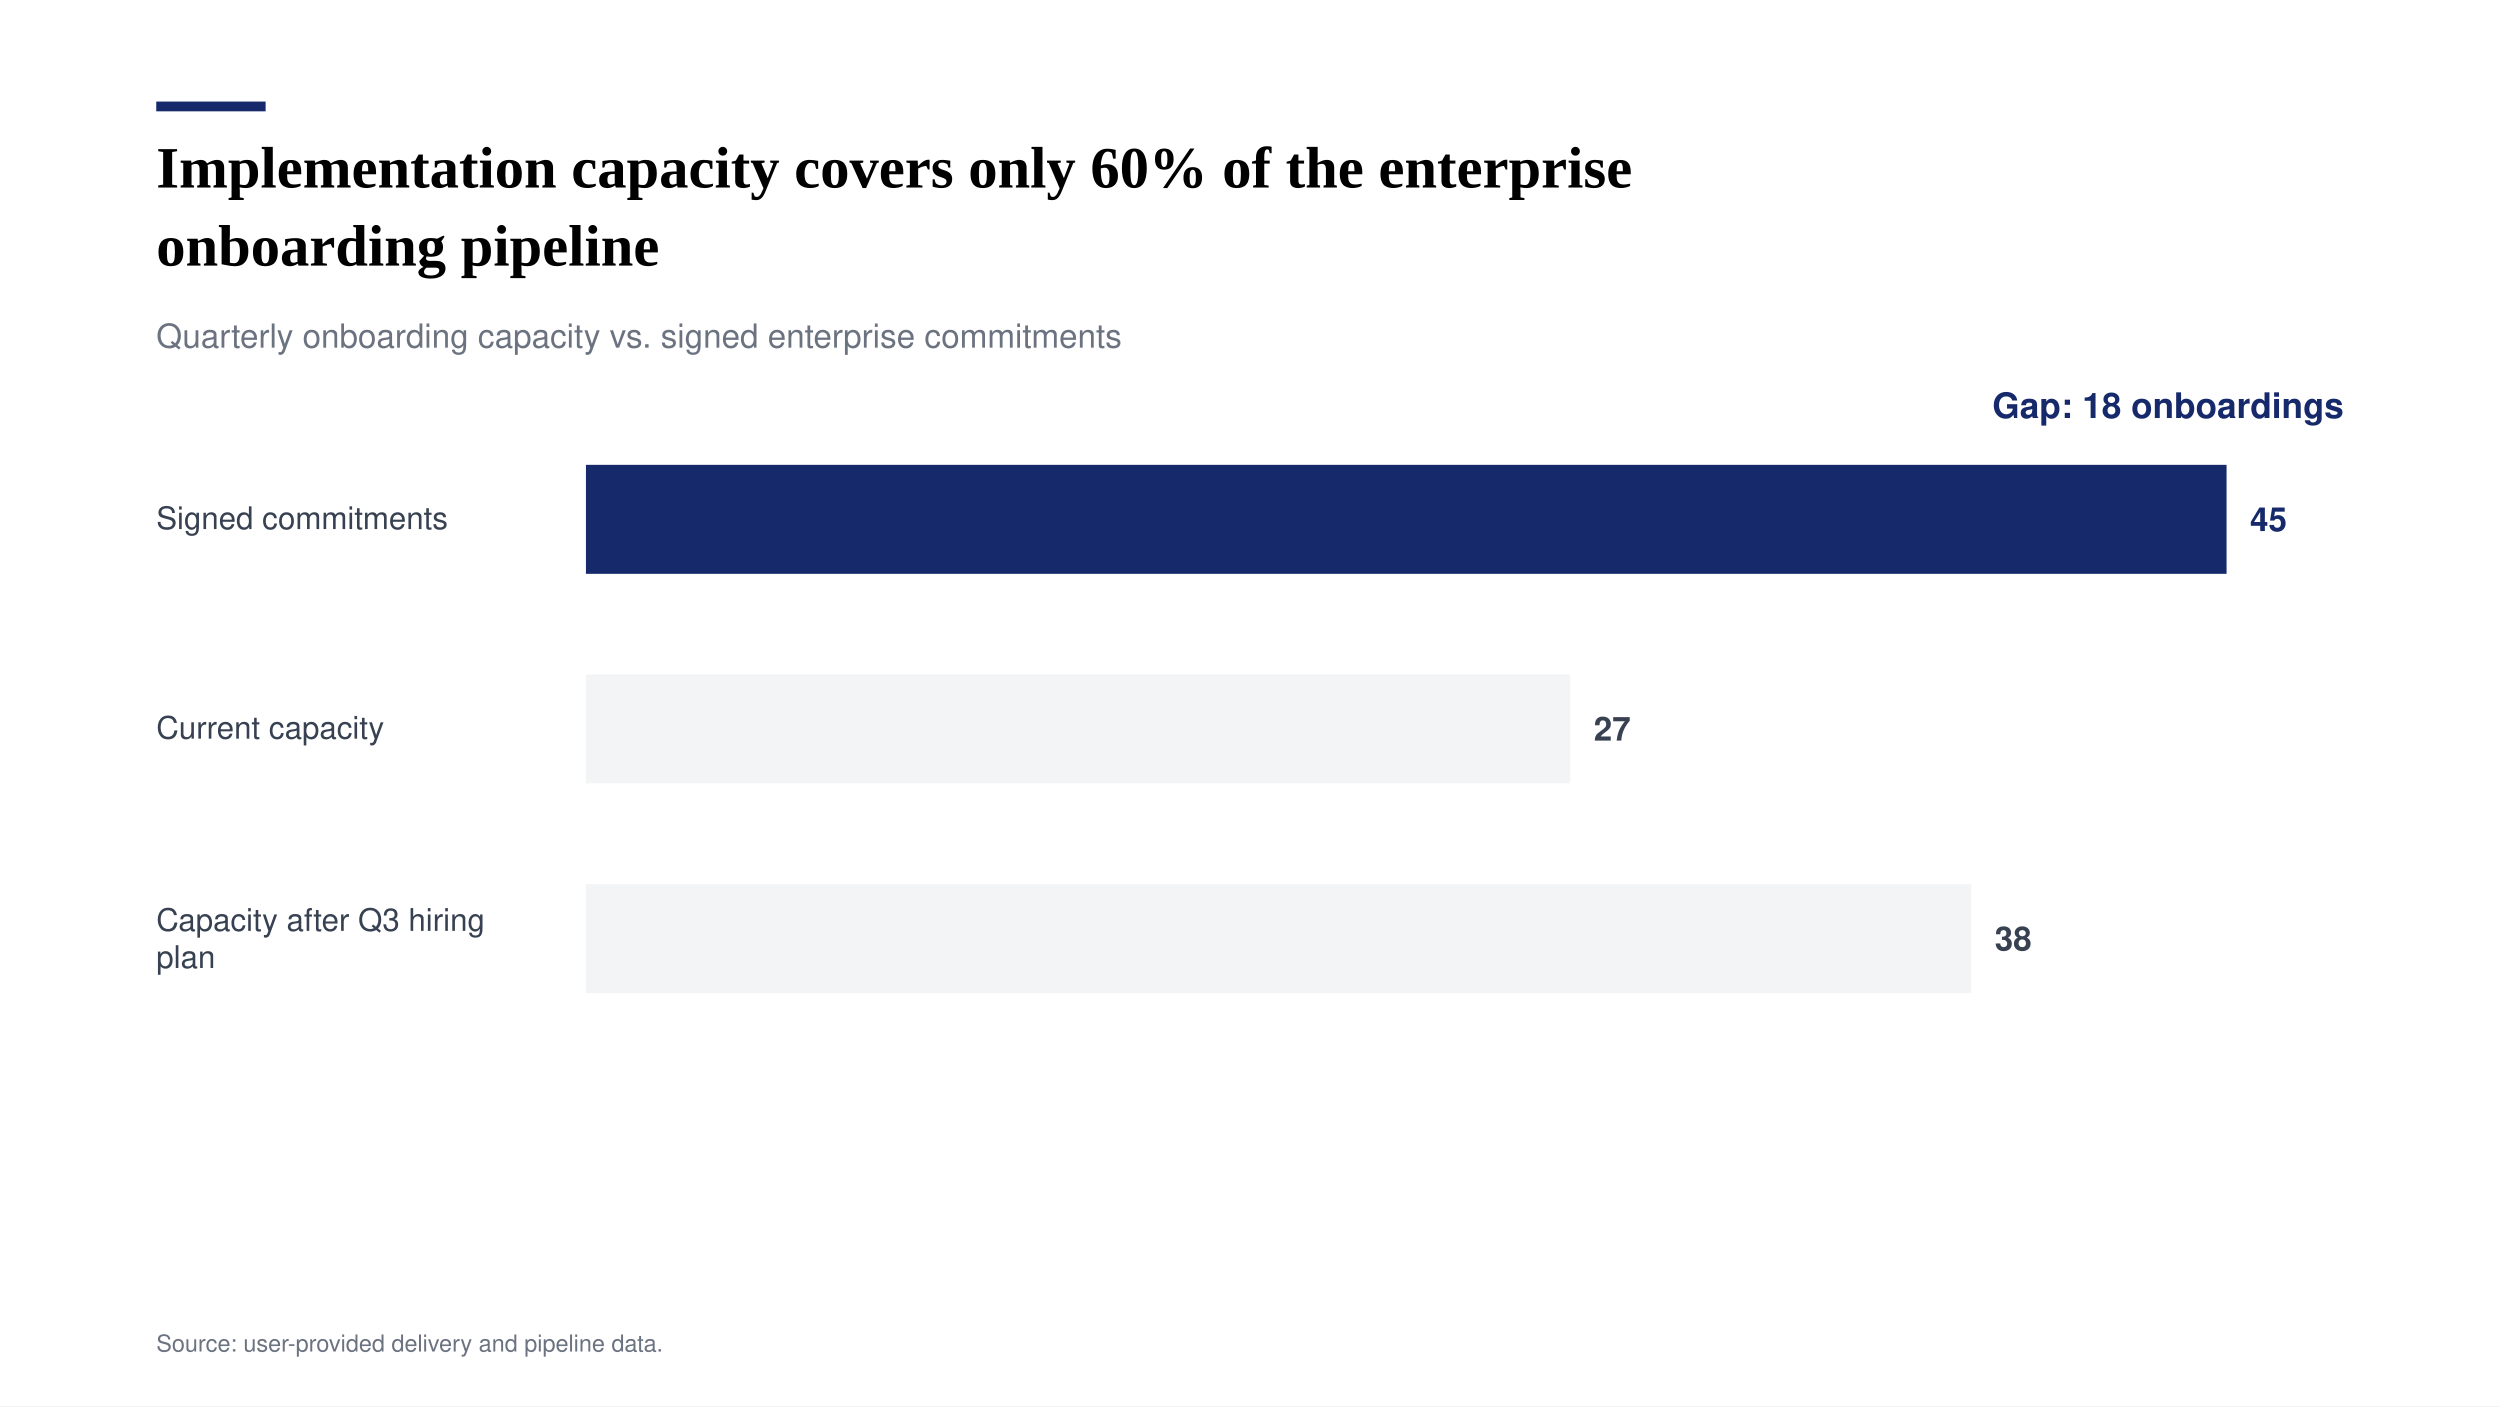
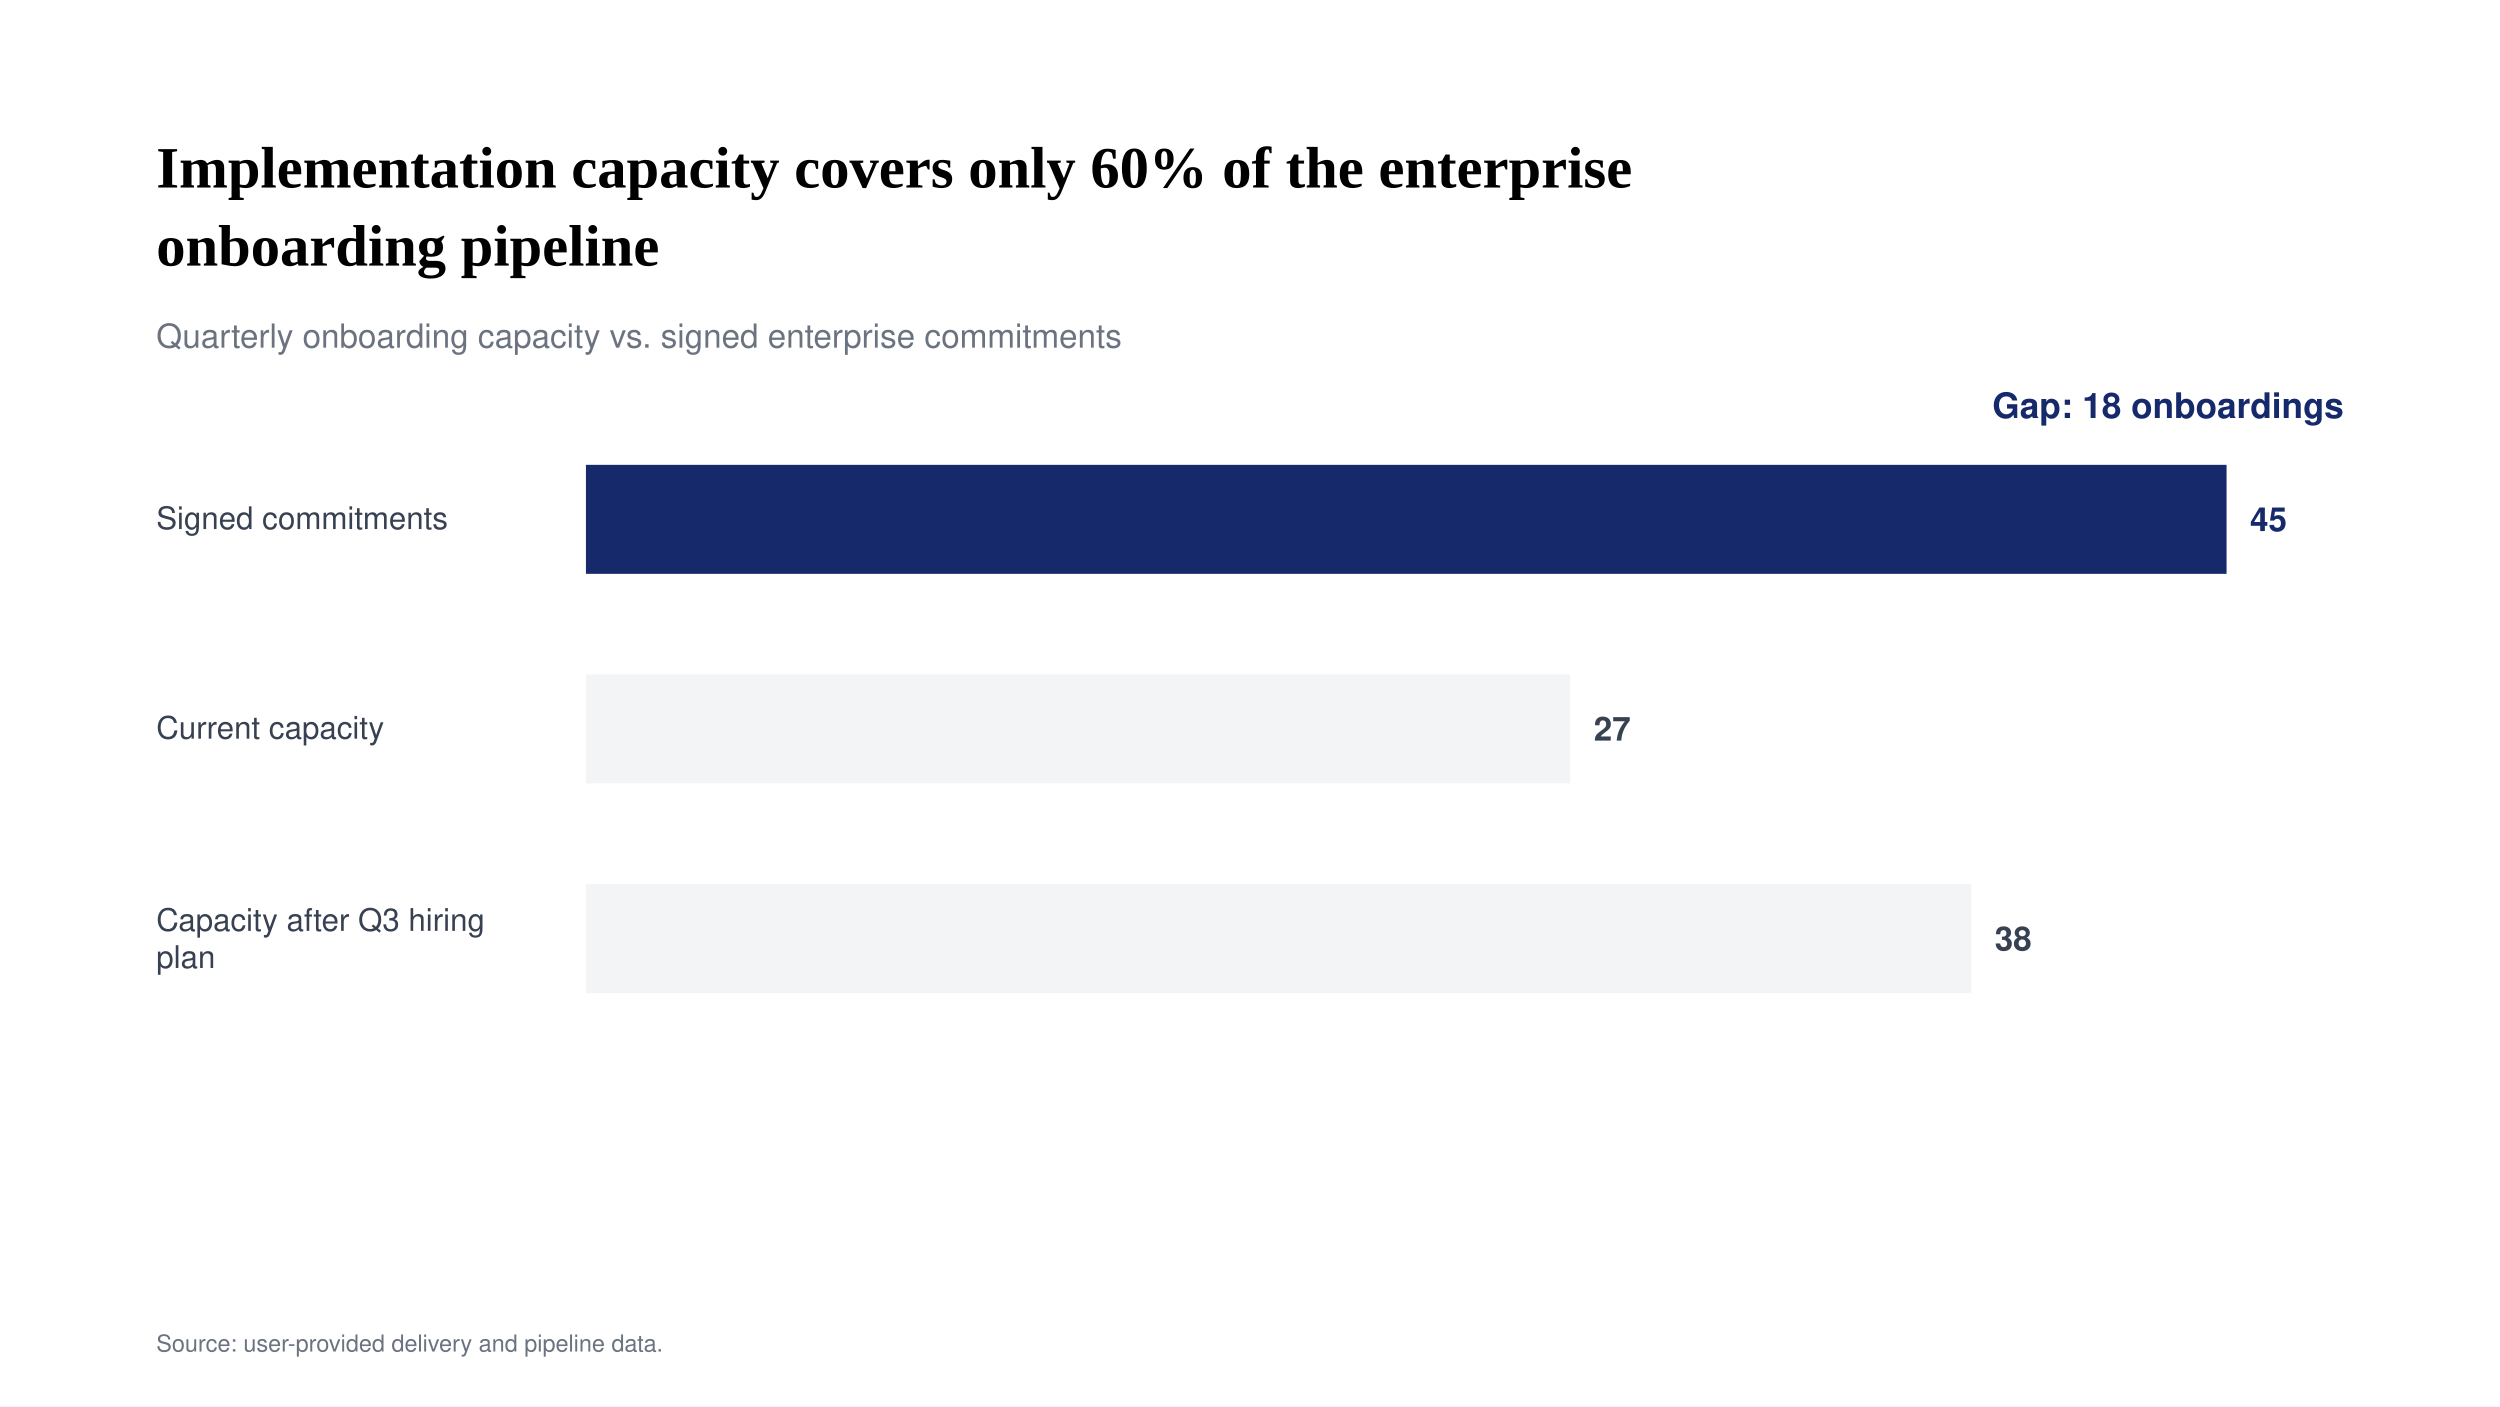
<svg xmlns="http://www.w3.org/2000/svg" viewBox="0 0 1280 720" width="1280" height="720" role="img" aria-label="Implementation capacity covers only 60% of the enterprise onboarding pipeline">
  <rect width="1280" height="720" fill="#FFFFFF" />
-   <rect x="80.0" y="52.0" width="56.0" height="5.0" fill="#15296B" stroke="none" />
  <text x="80.0" y="96.0" font-family="Georgia, 'Times New Roman', 'Hiragino Mincho ProN', 'Yu Mincho', serif" font-size="30" fill="#000000" font-weight="bold" text-anchor="start">Implementation capacity covers only 60% of the enterprise</text>
  <text x="80.0" y="136.0" font-family="Georgia, 'Times New Roman', 'Hiragino Mincho ProN', 'Yu Mincho', serif" font-size="30" fill="#000000" font-weight="bold" text-anchor="start">onboarding pipeline</text>
  <text x="80.0" y="178.0" font-family="'Helvetica Neue', Helvetica, Arial, 'Hiragino Sans', 'Yu Gothic', 'Noto Sans JP', 'Meiryo', sans-serif" font-size="17" fill="#6B7280" font-weight="normal" text-anchor="start">Quarterly onboarding capacity vs. signed enterprise commitments</text>
  <text x="80.0" y="270.9" font-family="'Helvetica Neue', Helvetica, Arial, 'Hiragino Sans', 'Yu Gothic', 'Noto Sans JP', 'Meiryo', sans-serif" font-size="16" fill="#374151" font-weight="normal" text-anchor="start">Signed commitments</text>
  <rect x="300.0" y="238.0" width="840.0" height="55.8" fill="#15296B" stroke="none" />
  <text x="1152.0" y="271.9" font-family="'Helvetica Neue', Helvetica, Arial, 'Hiragino Sans', 'Yu Gothic', 'Noto Sans JP', 'Meiryo', sans-serif" font-size="17" fill="#15296B" font-weight="bold" text-anchor="start">45</text>
  <text x="80.0" y="378.2" font-family="'Helvetica Neue', Helvetica, Arial, 'Hiragino Sans', 'Yu Gothic', 'Noto Sans JP', 'Meiryo', sans-serif" font-size="16" fill="#374151" font-weight="normal" text-anchor="start">Current capacity</text>
  <rect x="300.0" y="345.3" width="504.0" height="55.8" fill="#F3F4F6" stroke="none" />
  <text x="816.0" y="379.2" font-family="'Helvetica Neue', Helvetica, Arial, 'Hiragino Sans', 'Yu Gothic', 'Noto Sans JP', 'Meiryo', sans-serif" font-size="17" fill="#374151" font-weight="bold" text-anchor="start">27</text>
  <text x="80.0" y="476.6" font-family="'Helvetica Neue', Helvetica, Arial, 'Hiragino Sans', 'Yu Gothic', 'Noto Sans JP', 'Meiryo', sans-serif" font-size="16" fill="#374151" font-weight="normal" text-anchor="start">Capacity after Q3 hiring</text>
  <text x="80.0" y="495.6" font-family="'Helvetica Neue', Helvetica, Arial, 'Hiragino Sans', 'Yu Gothic', 'Noto Sans JP', 'Meiryo', sans-serif" font-size="16" fill="#374151" font-weight="normal" text-anchor="start">plan</text>
  <rect x="300.0" y="452.7" width="709.3" height="55.8" fill="#F3F4F6" stroke="none" />
  <text x="1021.3" y="486.6" font-family="'Helvetica Neue', Helvetica, Arial, 'Hiragino Sans', 'Yu Gothic', 'Noto Sans JP', 'Meiryo', sans-serif" font-size="17" fill="#374151" font-weight="bold" text-anchor="start">38</text>
  <text x="1200.0" y="214.0" font-family="'Helvetica Neue', Helvetica, Arial, 'Hiragino Sans', 'Yu Gothic', 'Noto Sans JP', 'Meiryo', sans-serif" font-size="18" fill="#15296B" font-weight="bold" text-anchor="end">Gap: 18 onboardings</text>
  <text x="80.0" y="630.0" font-family="'Helvetica Neue', Helvetica, Arial, 'Hiragino Sans', 'Yu Gothic', 'Noto Sans JP', 'Meiryo', sans-serif" font-size="16" fill="#15296B" font-weight="600" text-anchor="start" />
  <text x="80.0" y="692.0" font-family="'Helvetica Neue', Helvetica, Arial, 'Hiragino Sans', 'Yu Gothic', 'Noto Sans JP', 'Meiryo', sans-serif" font-size="12" fill="#6B7280" font-weight="normal" text-anchor="start">Source: user-provided delivery and pipeline data.</text>
</svg>
